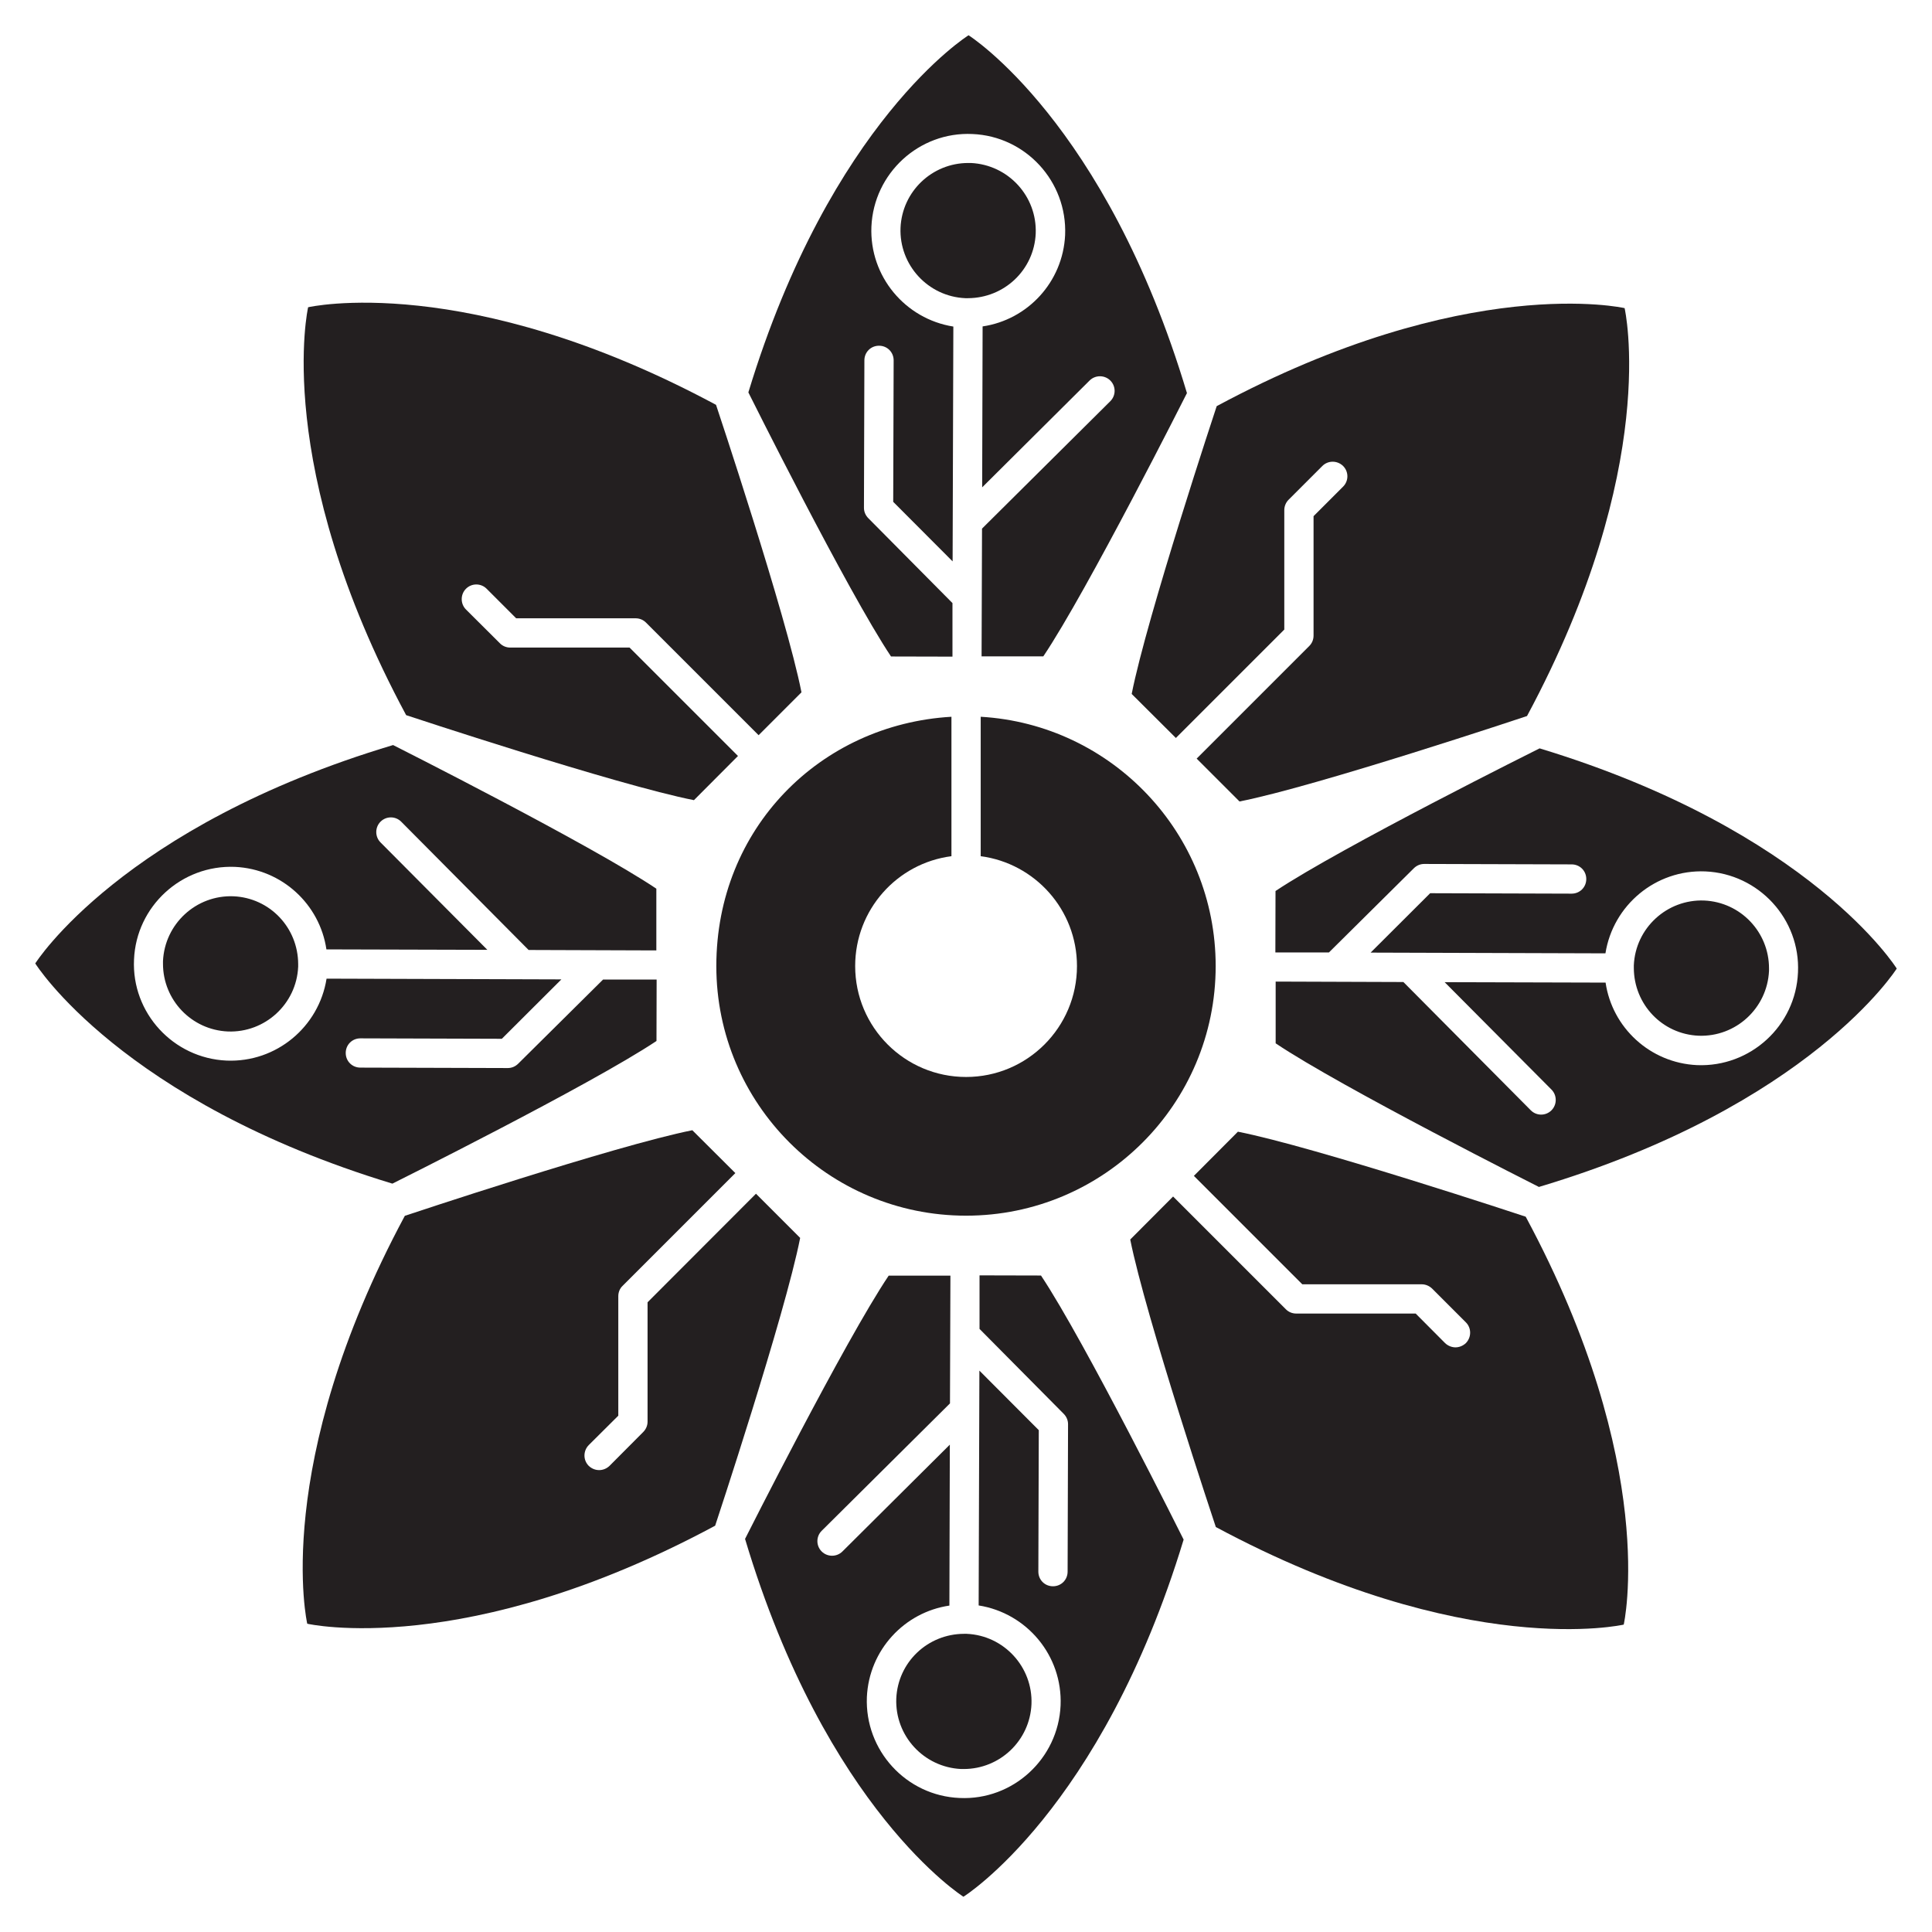
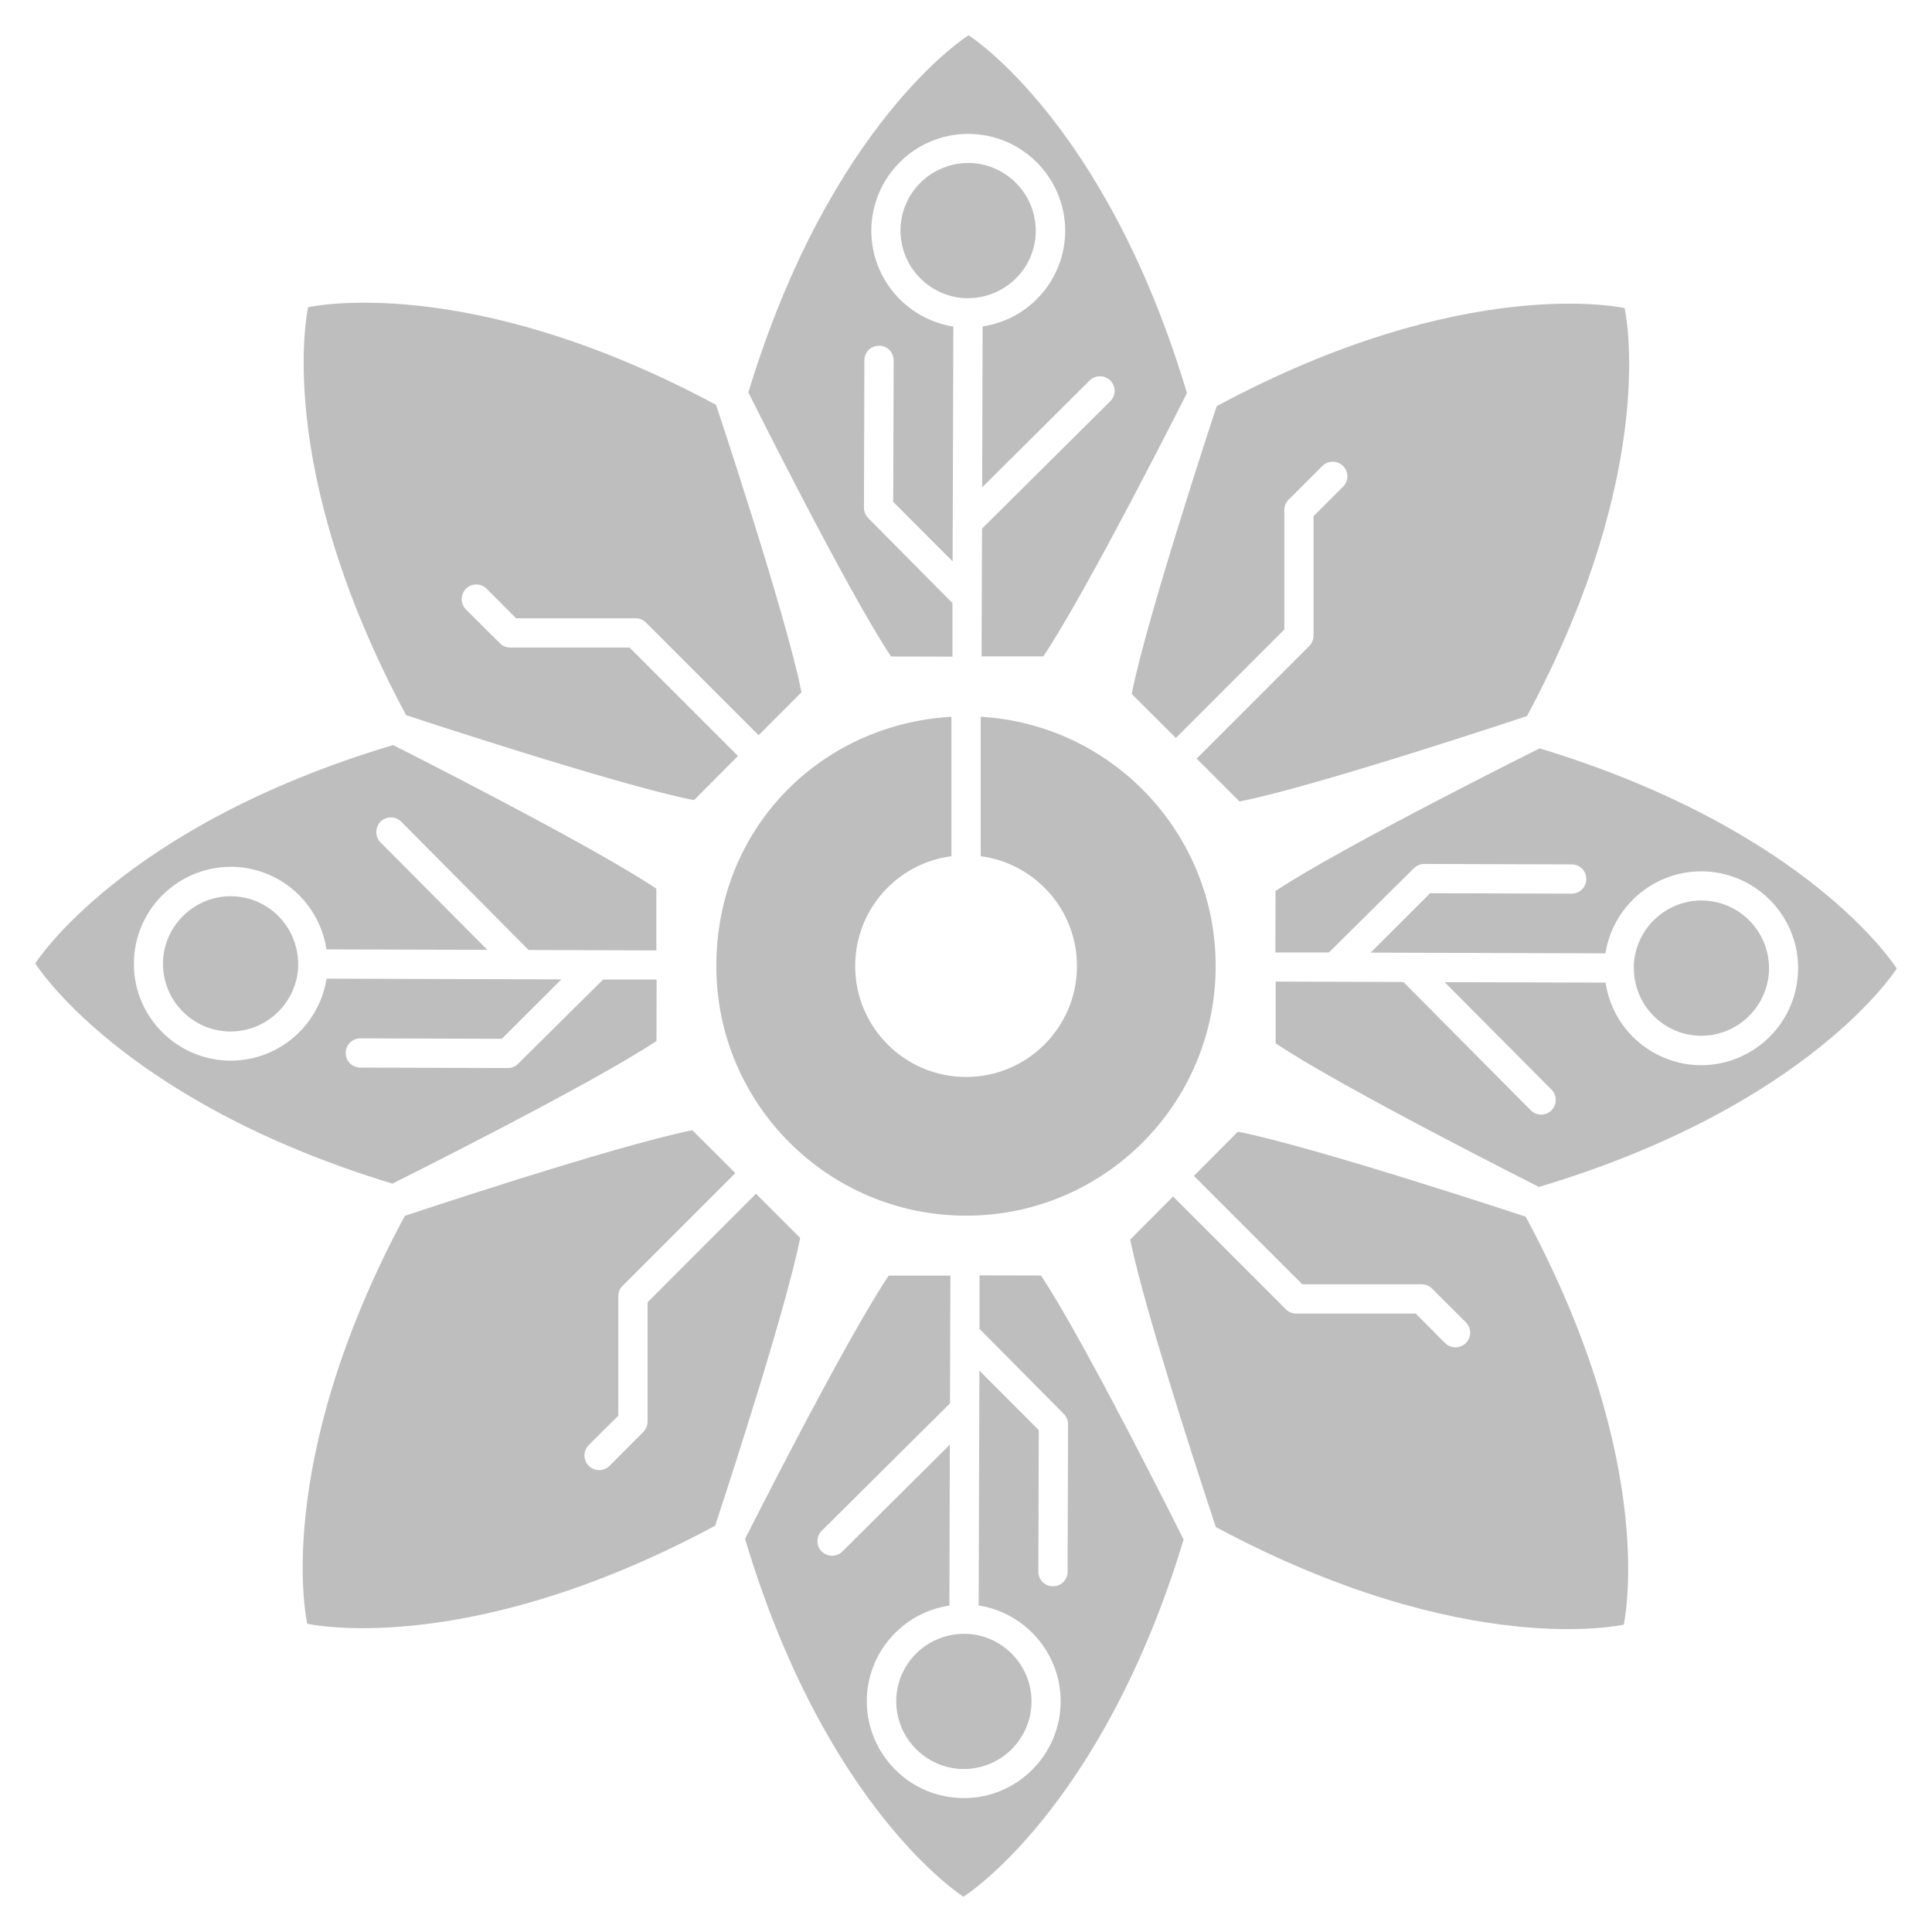
- <svg xmlns="http://www.w3.org/2000/svg" fill="#231f20" viewBox="0 0 132.05 132.05">
+ <svg xmlns="http://www.w3.org/2000/svg" fill="#bebebe" viewBox="0 0 132.05 132.05">
  <g>
    <path d="M50.92,105.19s6.82-13.54,9.82-18h4.22s-.03,8.73-.03,8.73l-8.77,8.71c-.39.39-.39,1.02,0,1.41.39.39,1.03.39,1.42,0l7.34-7.3-.03,11c-3.07.45-5.49,3.03-5.64,6.25-.15,3.65,2.69,6.75,6.34,6.9,3.64.17,6.74-2.68,6.9-6.33.14-3.4-2.31-6.31-5.6-6.83l.05-16.05,4.06,4.07-.03,9.67c0,.56.44,1,1,1s1-.44,1-1l.03-10.08c0-.27-.11-.52-.3-.71l-5.75-5.8v-3.66s4.2.01,4.2.01c2.99,4.48,9.75,18.05,9.75,18.05-5.63,18.54-15.05,24.41-15.05,24.41,0,0-9.38-5.9-14.93-24.47Z" />
    <path d="M61.26,116.09c.11-2.48,2.14-4.41,4.63-4.42h.18c2.55.11,4.53,2.27,4.43,4.81-.11,2.49-2.16,4.43-4.63,4.43h-.18c-2.55-.12-4.53-2.27-4.43-4.82Z" />
  </g>
  <g>
    <path d="M26.86,50.92s13.54,6.82,18,9.82v4.22s-8.73-.03-8.73-.03l-8.71-8.77c-.39-.39-1.02-.39-1.41,0-.39.39-.39,1.03,0,1.42l7.3,7.34-11-.03c-.45-3.07-3.03-5.49-6.25-5.64-3.65-.15-6.75,2.69-6.9,6.34-.17,3.64,2.68,6.74,6.33,6.9,3.4.14,6.31-2.31,6.83-5.6l16.05.05-4.07,4.06-9.67-.03c-.56,0-1,.44-1,1s.44,1,1,1l10.08.03c.27,0,.52-.11.71-.3l5.8-5.75h3.66s-.01,4.2-.01,4.2c-4.48,2.99-18.05,9.75-18.05,9.75-18.54-5.63-24.41-15.05-24.41-15.05,0,0,5.9-9.38,24.47-14.93Z" />
    <path d="M15.96,61.26c2.48.11,4.41,2.14,4.42,4.63v.18c-.11,2.55-2.27,4.53-4.81,4.43-2.49-.11-4.43-2.16-4.43-4.63v-.18c.12-2.55,2.27-4.53,4.82-4.43Z" />
  </g>
  <g>
    <path d="M81.13,26.86s-6.82,13.54-9.82,18h-4.22s.03-8.73.03-8.73l8.77-8.71c.39-.39.39-1.02,0-1.41-.39-.39-1.03-.39-1.42,0l-7.34,7.3.03-11c3.07-.45,5.49-3.03,5.64-6.25.15-3.65-2.69-6.75-6.34-6.9-3.64-.17-6.74,2.68-6.9,6.33-.14,3.4,2.31,6.31,5.6,6.83l-.05,16.05-4.06-4.07.03-9.67c0-.56-.44-1-1-1s-1,.44-1,1l-.03,10.08c0,.27.11.52.3.71l5.75,5.8v3.66s-4.2-.01-4.2-.01c-2.99-4.48-9.75-18.05-9.75-18.05,5.63-18.54,15.05-24.41,15.05-24.41,0,0,9.38,5.9,14.93,24.47Z" />
    <path d="M70.79,15.96c-.11,2.48-2.14,4.41-4.63,4.42h-.18c-2.55-.11-4.53-2.27-4.43-4.81.11-2.49,2.16-4.43,4.63-4.43h.18c2.55.12,4.53,2.27,4.43,4.82Z" />
  </g>
  <g>
    <path d="M105.19,81.13s-13.54-6.82-18-9.82v-4.22s8.73.03,8.73.03l8.71,8.77c.39.39,1.02.39,1.41,0,.39-.39.39-1.03,0-1.42l-7.3-7.34,11,.03c.45,3.07,3.03,5.49,6.25,5.64,3.65.15,6.75-2.69,6.9-6.34.17-3.64-2.68-6.74-6.33-6.9-3.4-.14-6.31,2.31-6.83,5.6l-16.05-.05,4.07-4.06,9.67.03c.56,0,1-.44,1-1s-.44-1-1-1l-10.08-.03c-.27,0-.52.11-.71.3l-5.8,5.75h-3.66s.01-4.2.01-4.2c4.48-2.99,18.05-9.75,18.05-9.75,18.54,5.63,24.41,15.05,24.41,15.05,0,0-5.9,9.38-24.47,14.93Z" />
    <path d="M116.09,70.79c-2.48-.11-4.41-2.14-4.42-4.63v-.18c.11-2.55,2.27-4.53,4.81-4.43,2.49.11,4.43,2.16,4.43,4.63v.18c-.12,2.55-2.27,4.53-4.82,4.43Z" />
  </g>
  <path d="M83.09,66.03c0,9.42-7.64,17.06-17.06,17.06s-17.07-7.64-17.07-17.06,7.11-16.52,16.07-17.04v9.53c-3.72.48-6.58,3.66-6.58,7.51,0,4.18,3.39,7.58,7.58,7.58s7.58-3.4,7.58-7.58c0-3.85-2.87-7.02-6.58-7.51v-9.53c8.95.52,16.06,7.95,16.06,17.04Z" />
  <path d="M54.69,84.61c-1.04,5.28-5.81,19.67-5.81,19.67-17.08,9.18-27.88,6.7-27.88,6.7,0,0-2.5-10.8,6.67-27.88,0,0,14.37-4.8,19.65-5.85l2.94,2.93-7.71,7.71c-.19.18-.29.44-.29.7v8.17l-2.02,2.01c-.39.4-.39,1.03,0,1.42.2.19.45.29.71.29s.51-.1.71-.29l2.3-2.31c.19-.19.3-.44.3-.71v-8.16l7.41-7.42,3.02,3.02Z" />
  <path d="M104.37,48.94s-14.37,4.8-19.65,5.84l-2.93-2.93,7.7-7.7c.19-.19.29-.44.29-.71v-8.16l2.02-2.02c.39-.39.39-1.02,0-1.41-.4-.39-1.03-.39-1.42,0l-2.31,2.31c-.18.18-.29.44-.29.7v8.17l-7.41,7.41-3.02-3.01c1.04-5.28,5.81-19.67,5.81-19.67,17.07-9.18,27.88-6.7,27.88-6.7,0,0,2.5,10.8-6.67,27.88Z" />
  <path d="M110.98,111.04s-10.8,2.49-27.88-6.67c0,0-4.8-14.38-5.85-19.65l2.93-2.94,7.71,7.71c.19.19.44.29.71.29h8.16l2.01,2.02c.2.19.46.29.71.29s.51-.1.71-.29c.39-.4.39-1.03,0-1.42l-2.31-2.31c-.19-.18-.44-.29-.71-.29h-8.16l-7.41-7.41,3.01-3.02c5.28,1.04,19.67,5.81,19.67,5.81,9.18,17.07,6.7,27.88,6.7,27.88Z" />
  <path d="M31.85,40.24c-.39.39-.39,1.03,0,1.42l2.31,2.3c.18.19.44.3.7.3h8.17l7.41,7.41-3.01,3.02c-5.28-1.04-19.67-5.81-19.67-5.81-9.18-17.08-6.7-27.88-6.7-27.88,0,0,10.8-2.5,27.88,6.67,0,0,4.8,14.37,5.84,19.65l-2.93,2.93-7.7-7.7c-.19-.19-.44-.29-.71-.29h-8.16l-2.02-2.02c-.39-.39-1.02-.39-1.41,0Z" />
</svg>
